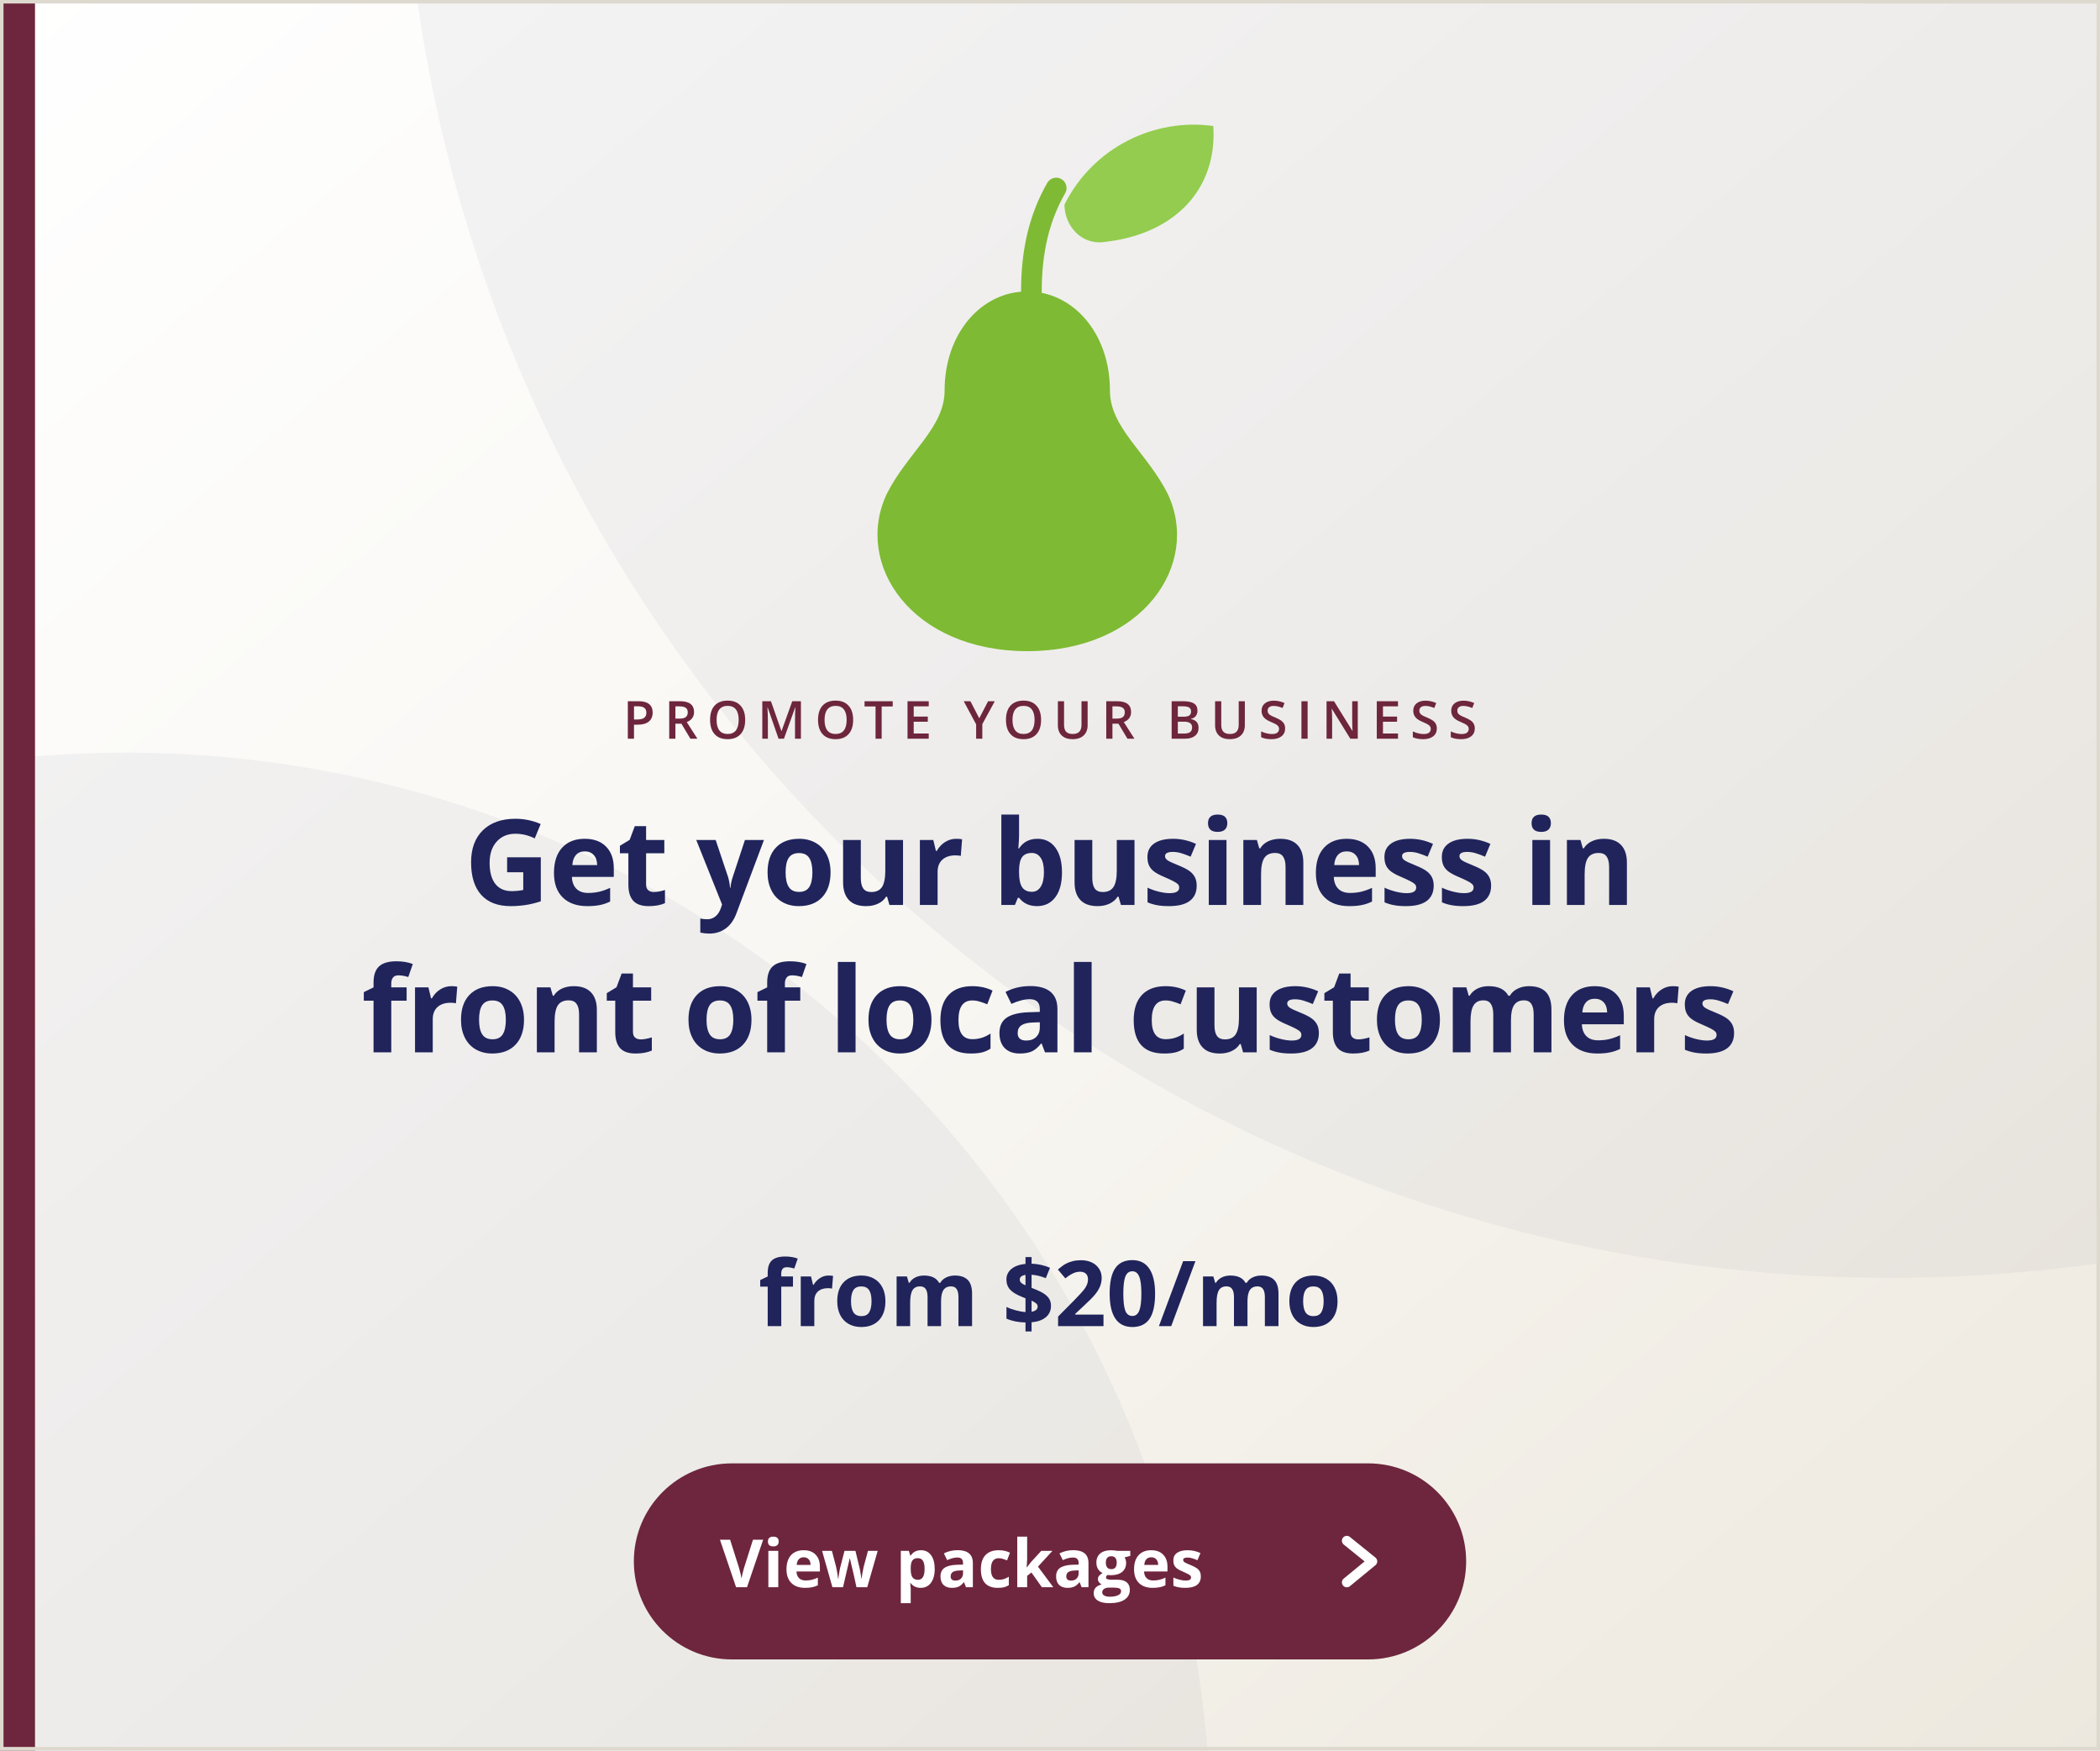
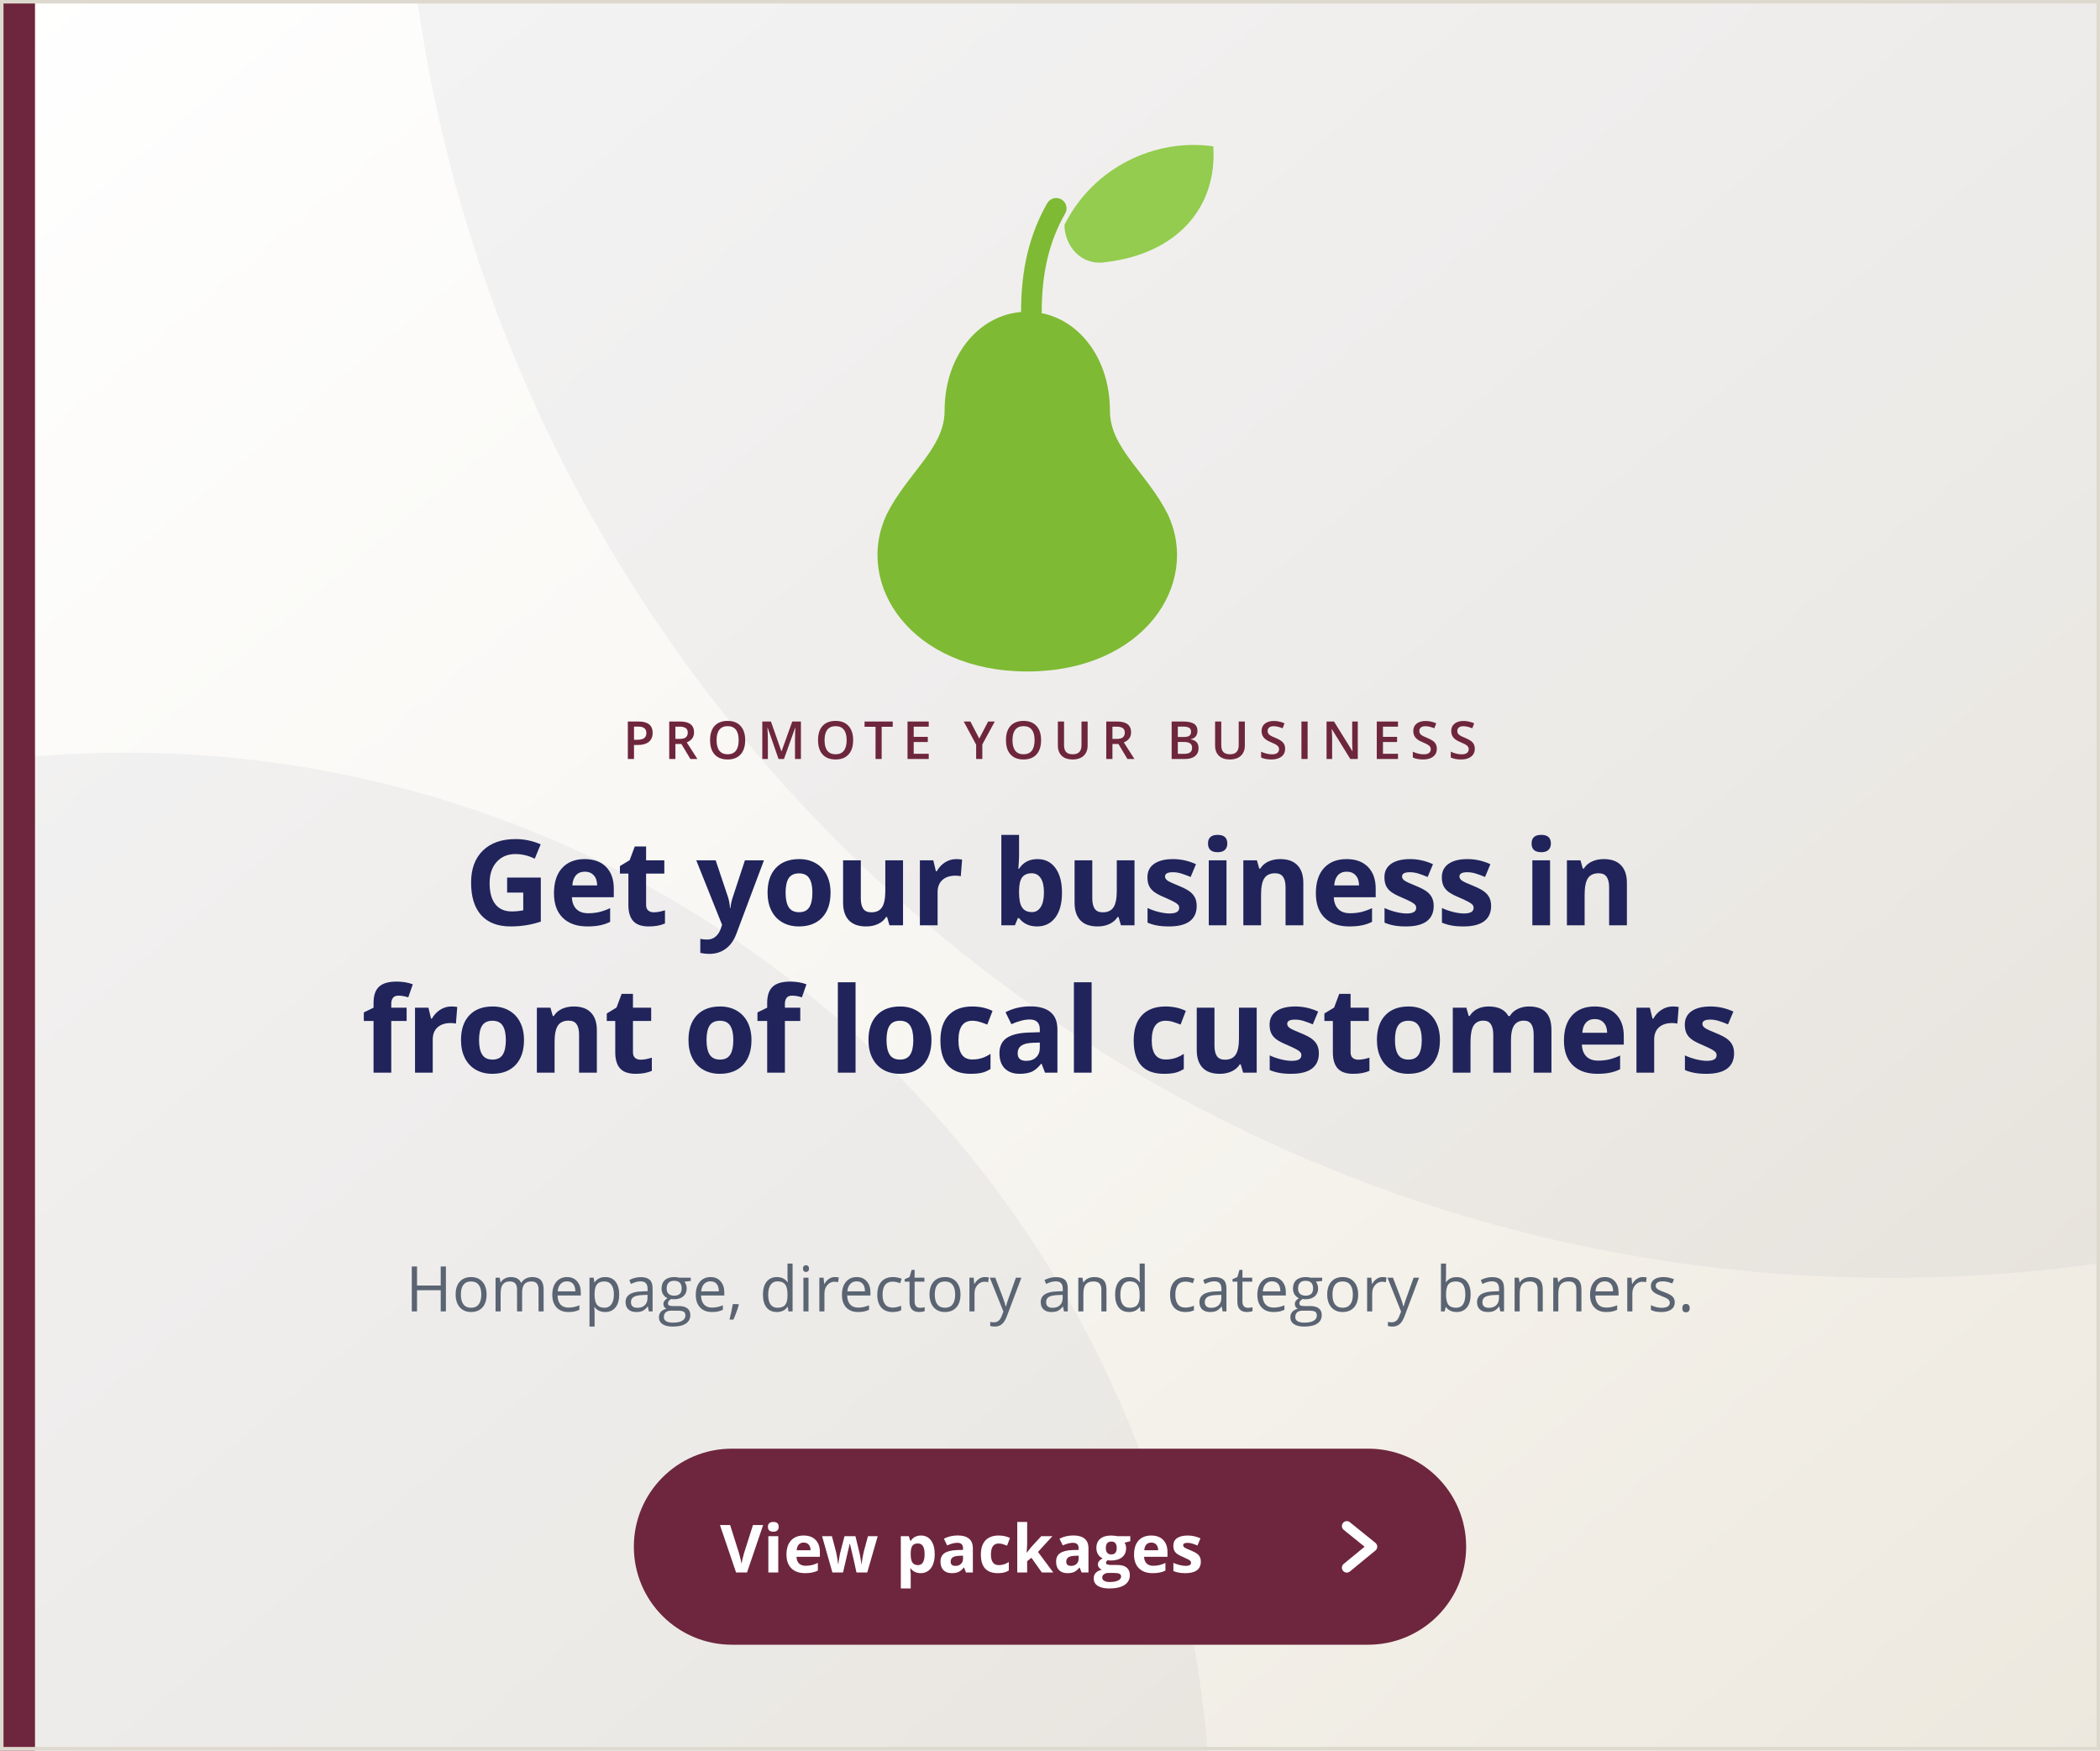
<svg xmlns="http://www.w3.org/2000/svg" viewBox="0 0 600 500" width="600" height="500" role="img" aria-label="Get your business in front of local customers on Pearland411">
  <defs>
    <linearGradient id="gcream600x500" x1="0" y1="0" x2="1" y2="1">
      <stop offset="0" stop-color="#FFFFFF" />
      <stop offset="0.55" stop-color="#F7F5F0" />
      <stop offset="1" stop-color="#EDE8DE" />
    </linearGradient>
  </defs>
  <rect width="600" height="500" fill="url(#gcream600x500)" />
  <g opacity="0.05" fill="#20245B">
    <circle cx="540" cy="-60" r="425" />
    <circle cx="36" cy="525" r="310" />
  </g>
  <rect x="0" y="0" width="10" height="500" fill="#6D263D" />
  <rect x="0.5" y="0.5" width="599" height="499" fill="none" stroke="#DED9CE" stroke-width="1" />
-   <g transform="translate(300.0 111.0)">
+   <g transform="translate(300.0 116.8)">
    <g transform="scale(1.1811) translate(-5.5 16.5)">
      <g transform="scale(1.0)" opacity="0.95">
        <path d="M0-40c-11 0-20 10-20 24 0 9-9 15-14 25-8 17 6 38 34 38s42-21 34-38c-5-10-14-16-14-25 0-14-9-24-20-24z" fill="#79B82A" />
        <path d="M1-40c0-10 2-18 6-25" stroke="#79B82A" stroke-width="5" stroke-linecap="round" fill="none" />
        <path d="M9-61c7-14 22-21 36-19 1 15-9 26-26 28-6 1-10-4-10-9z" fill="#8FCB46" />
      </g>
    </g>
  </g>
-   <text x="300.0" y="211.0" text-anchor="middle" font-family="'Open Sans',system-ui,-apple-system,'Segoe UI',Roboto,Arial,sans-serif" font-size="15.0" font-weight="600" fill="#6D263D" letter-spacing="2.60">PROMOTE YOUR BUSINESS</text>
-   <text x="300.0" y="258.5" text-anchor="middle" font-family="'Poppins','Open Sans',system-ui,-apple-system,'Segoe UI',Roboto,Arial,sans-serif" font-size="34.0" font-weight="700" fill="#20245B" letter-spacing="-0.50">Get your business in</text>
-   <text x="300.0" y="300.6" text-anchor="middle" font-family="'Poppins','Open Sans',system-ui,-apple-system,'Segoe UI',Roboto,Arial,sans-serif" font-size="34.0" font-weight="700" fill="#20245B" letter-spacing="-0.50">front of local customers</text>
-   <text x="300.0" y="378.8" text-anchor="middle" font-family="'Poppins','Open Sans',system-ui,-apple-system,'Segoe UI',Roboto,Arial,sans-serif" font-size="26.0" font-weight="700" fill="#20245B">from $20/mo</text>
+   <text x="300.0" y="216.8" text-anchor="middle" font-family="'Open Sans',system-ui,-apple-system,'Segoe UI',Roboto,Arial,sans-serif" font-size="15.0" font-weight="600" fill="#6D263D" letter-spacing="2.60">PROMOTE YOUR BUSINESS</text>
+   <text x="300.0" y="264.3" text-anchor="middle" font-family="'Poppins','Open Sans',system-ui,-apple-system,'Segoe UI',Roboto,Arial,sans-serif" font-size="34.0" font-weight="700" fill="#20245B" letter-spacing="-0.50">Get your business in</text>
+   <text x="300.0" y="306.4" text-anchor="middle" font-family="'Poppins','Open Sans',system-ui,-apple-system,'Segoe UI',Roboto,Arial,sans-serif" font-size="34.0" font-weight="700" fill="#20245B" letter-spacing="-0.50">front of local customers</text>
+   <text x="300.0" y="374.6" text-anchor="middle" font-family="'Open Sans',system-ui,-apple-system,'Segoe UI',Roboto,Arial,sans-serif" font-size="18.0" font-weight="400" fill="#5A6472">Homepage, directory and category banners.</text>
  <g>
-     <rect x="181.1" y="418.0" width="237.8" height="56.0" rx="28.0" fill="#6D263D" />
-     <text x="205.7" y="446.0" dominant-baseline="central" font-family="'Poppins','Open Sans',system-ui,-apple-system,'Segoe UI',Roboto,Arial,sans-serif" font-size="19.0" font-weight="700" fill="#FFFFFF">View packages</text>
-     <path d="M384.8 440.1L392.1 446.0L384.8 452.0" fill="none" stroke="#FFFFFF" stroke-width="2.8" stroke-linecap="round" stroke-linejoin="round" />
+     <rect x="181.1" y="413.8" width="237.8" height="56.0" rx="28.0" fill="#6D263D" />
+     <text x="205.7" y="441.8" dominant-baseline="central" font-family="'Poppins','Open Sans',system-ui,-apple-system,'Segoe UI',Roboto,Arial,sans-serif" font-size="19.0" font-weight="700" fill="#FFFFFF">View packages</text>
+     <path d="M384.8 435.9L392.1 441.8L384.8 447.8" fill="none" stroke="#FFFFFF" stroke-width="2.8" stroke-linecap="round" stroke-linejoin="round" />
  </g>
</svg>
